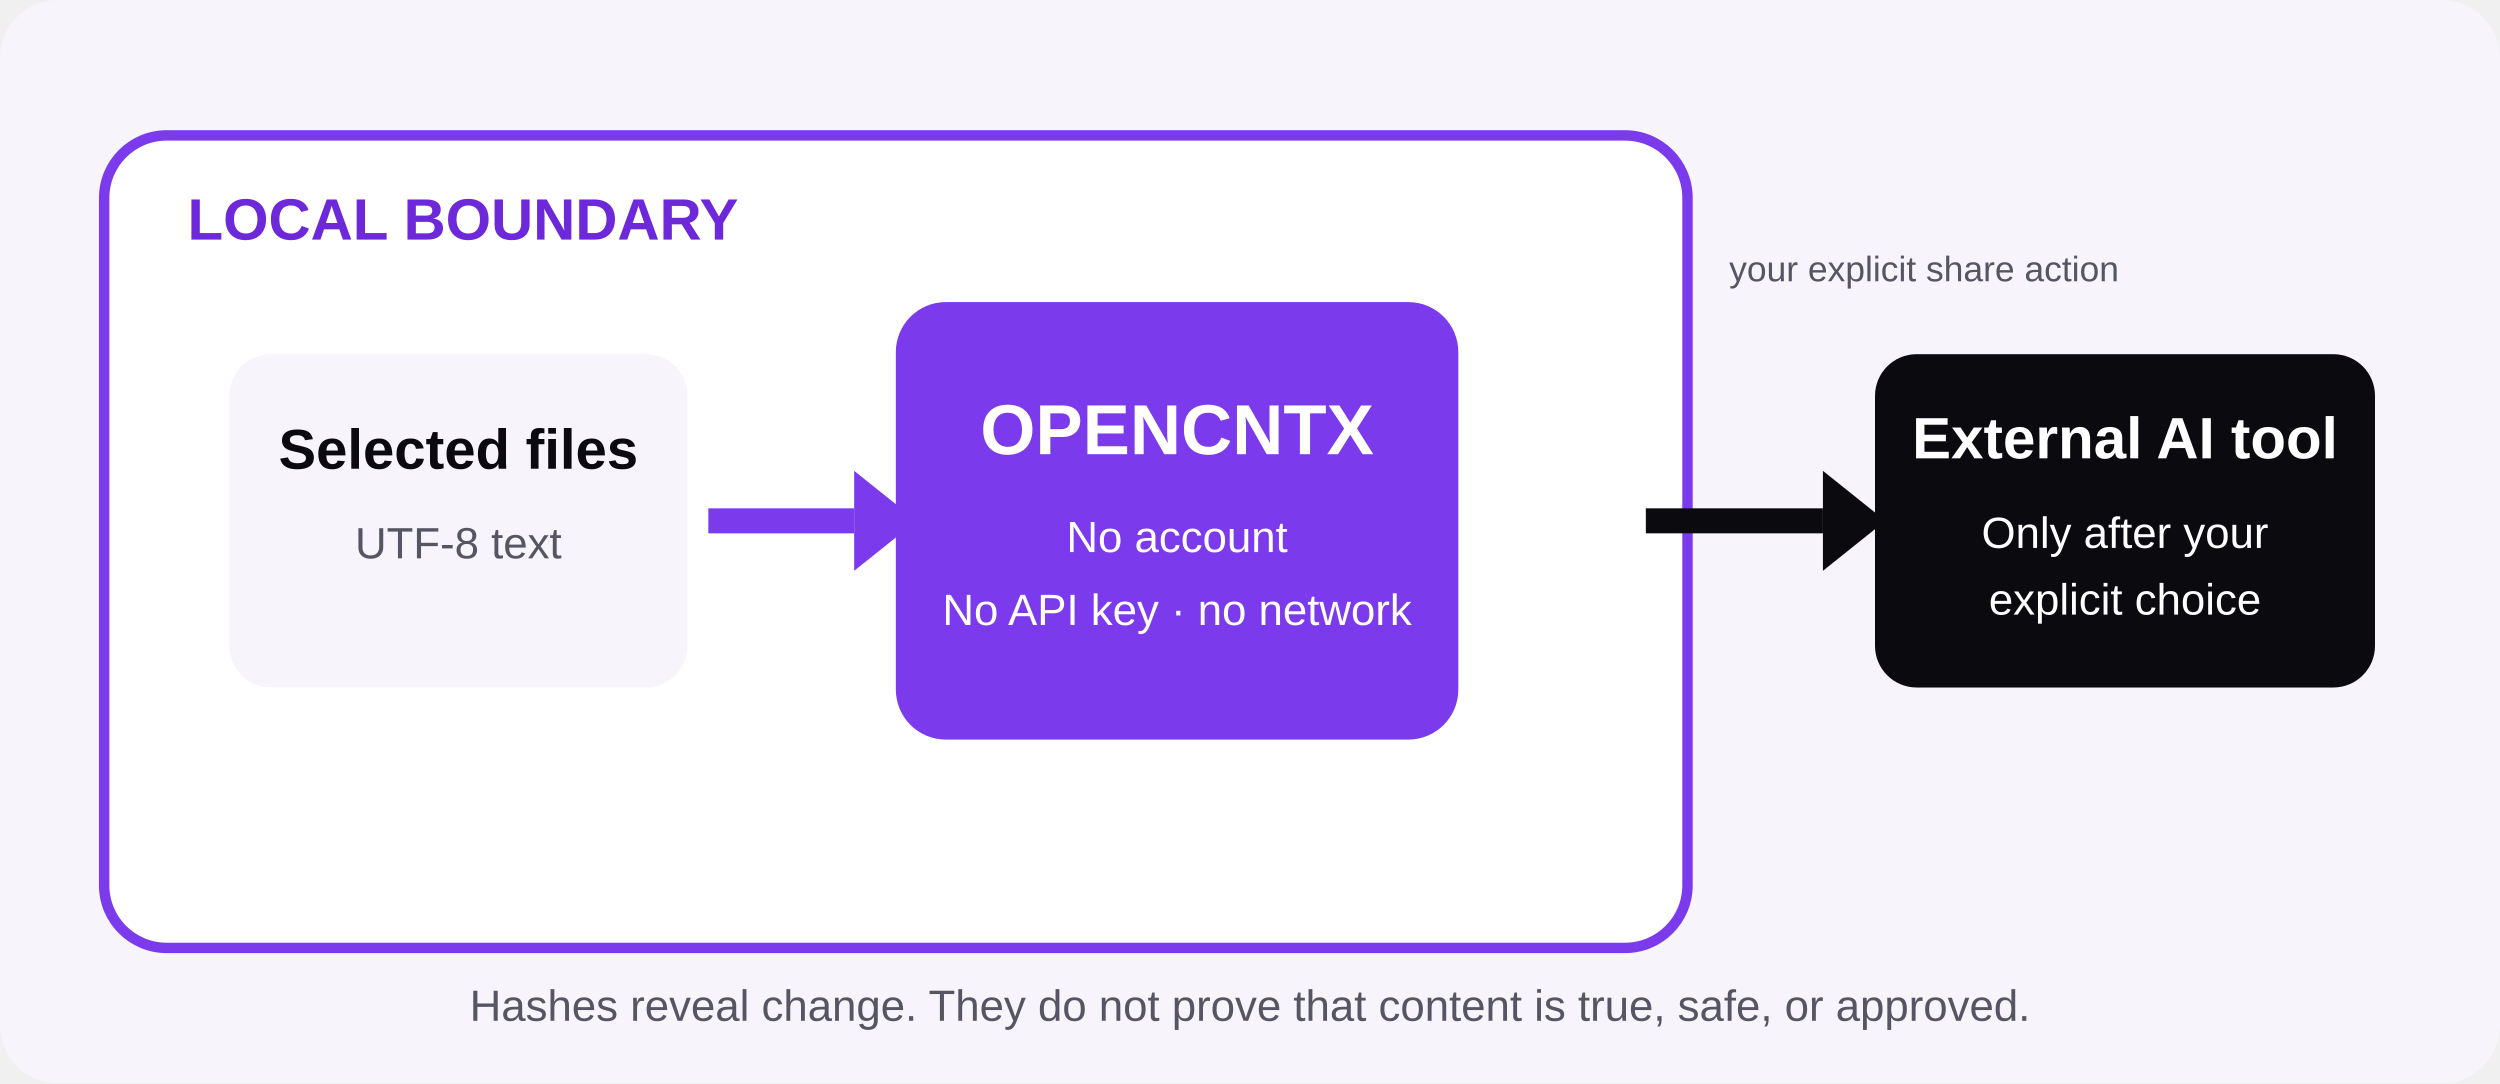
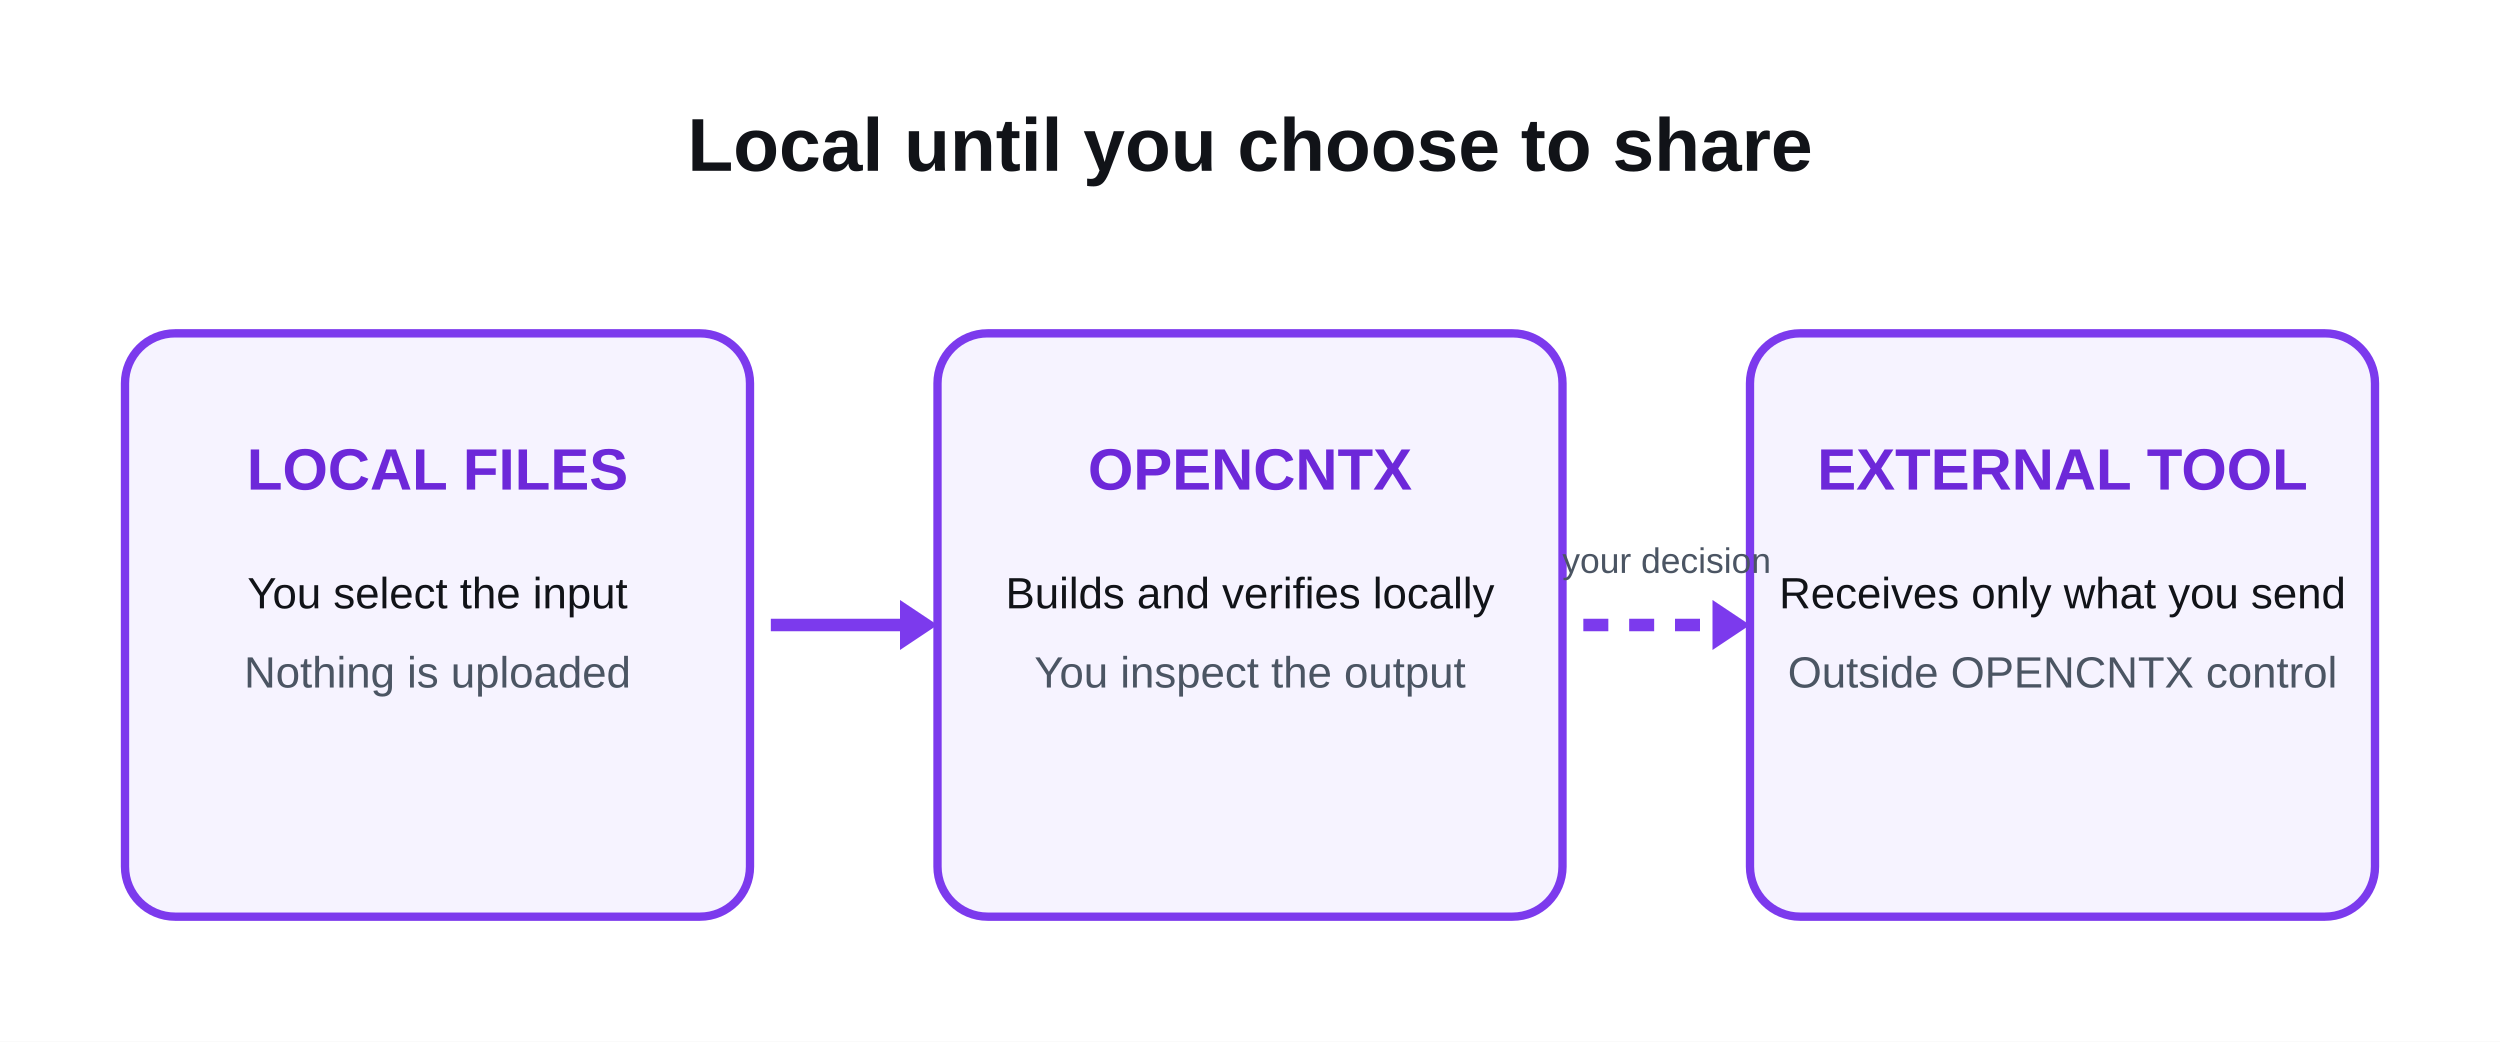
- <svg xmlns="http://www.w3.org/2000/svg" width="1200" height="520" viewBox="0 0 1200 520" role="img" aria-labelledby="title desc">
-   <rect width="1200" height="520" rx="28" fill="#F7F5FB" />
-   <rect x="50" y="65" width="760" height="390" rx="30" fill="#FFFFFF" stroke="#7C3AED" stroke-width="5" />
-   <text x="90" y="115" font-family="Segoe UI, Arial, sans-serif" font-size="28" font-weight="800" fill="#6D28D9">LOCAL BOUNDARY</text>
-   <g font-family="Segoe UI, Arial, sans-serif" text-anchor="middle">
-     <rect x="110" y="170" width="220" height="160" rx="20" fill="#F7F5FB" />
-     <text x="220" y="225" font-size="27" font-weight="700" fill="#0B0B0F">Selected files</text>
-     <text x="220" y="268" font-size="21" fill="#555563">UTF-8 text</text>
-     <rect x="430" y="145" width="270" height="210" rx="24" fill="#7C3AED" />
-     <text x="565" y="218" font-size="34" font-weight="800" fill="#FFFFFF">OPENCNTX</text>
-     <text x="565" y="265" font-size="21" fill="#FFFFFF">No account</text>
-     <text x="565" y="300" font-size="21" fill="#FFFFFF">No API key · no network</text>
-     <rect x="900" y="170" width="240" height="160" rx="20" fill="#0B0B0F" />
-     <text x="1020" y="220" font-size="28" font-weight="700" fill="#FFFFFF">External AI tool</text>
-     <text x="1020" y="263" font-size="21" fill="#FFFFFF">Only after your</text>
-     <text x="1020" y="295" font-size="21" fill="#FFFFFF">explicit choice</text>
+ <svg xmlns="http://www.w3.org/2000/svg" width="1200" height="500" viewBox="0 0 1200 500" role="img" aria-labelledby="title desc">
+   <rect width="1200" height="500" fill="#FFFFFF" />
+   <text x="600" y="82" text-anchor="middle" font-family="Arial, Helvetica, sans-serif" font-size="36" font-weight="700" fill="#111318">Local until you choose to share</text>
+   <g font-family="Arial, Helvetica, sans-serif">
+     <rect x="60" y="160" width="300" height="280" rx="24" fill="#F6F3FF" stroke="#7C3AED" stroke-width="4" />
+     <rect x="450" y="160" width="300" height="280" rx="24" fill="#F6F3FF" stroke="#7C3AED" stroke-width="4" />
+     <rect x="840" y="160" width="300" height="280" rx="24" fill="#F6F3FF" stroke="#7C3AED" stroke-width="4" />
+     <text x="210" y="235" text-anchor="middle" font-size="28" font-weight="700" fill="#6D28D9">LOCAL FILES</text>
+     <text x="210" y="292" text-anchor="middle" font-size="21" fill="#111318">You select the input</text>
+     <text x="210" y="330" text-anchor="middle" font-size="21" fill="#4B5563">Nothing is uploaded</text>
+     <text x="600" y="235" text-anchor="middle" font-size="28" font-weight="700" fill="#6D28D9">OPENCNTX</text>
+     <text x="600" y="292" text-anchor="middle" font-size="21" fill="#111318">Builds and verifies locally</text>
+     <text x="600" y="330" text-anchor="middle" font-size="21" fill="#4B5563">You inspect the output</text>
+     <text x="990" y="235" text-anchor="middle" font-size="28" font-weight="700" fill="#6D28D9">EXTERNAL TOOL</text>
+     <text x="990" y="292" text-anchor="middle" font-size="21" fill="#111318">Receives only what you send</text>
+     <text x="990" y="330" text-anchor="middle" font-size="21" fill="#4B5563">Outside OPENCNTX control</text>
  </g>
-   <g fill="#7C3AED">
-     <rect x="340" y="244" width="70" height="12" />
-     <polygon points="410,226 440,250 410,274" />
-   </g>
-   <g fill="#0B0B0F">
-     <rect x="790" y="244" width="85" height="12" />
-     <polygon points="875,226 905,250 875,274" />
-   </g>
-   <text x="830" y="135" font-family="Segoe UI, Arial, sans-serif" font-size="17" fill="#555563">your explicit share action</text>
-   <text x="600" y="490" text-anchor="middle" font-family="Segoe UI, Arial, sans-serif" font-size="21" fill="#555563">Hashes reveal change. They do not prove that content is true, safe, or approved.</text>
+   <line x1="370" y1="300" x2="432" y2="300" stroke="#7C3AED" stroke-width="6" />
+   <polygon points="432,288 450,300 432,312" fill="#7C3AED" />
+   <line x1="760" y1="300" x2="822" y2="300" stroke="#7C3AED" stroke-width="6" stroke-dasharray="12 10" />
+   <polygon points="822,288 840,300 822,312" fill="#7C3AED" />
+   <text x="800" y="275" text-anchor="middle" font-family="Arial, Helvetica, sans-serif" font-size="17" fill="#4B5563">your decision</text>
</svg>
